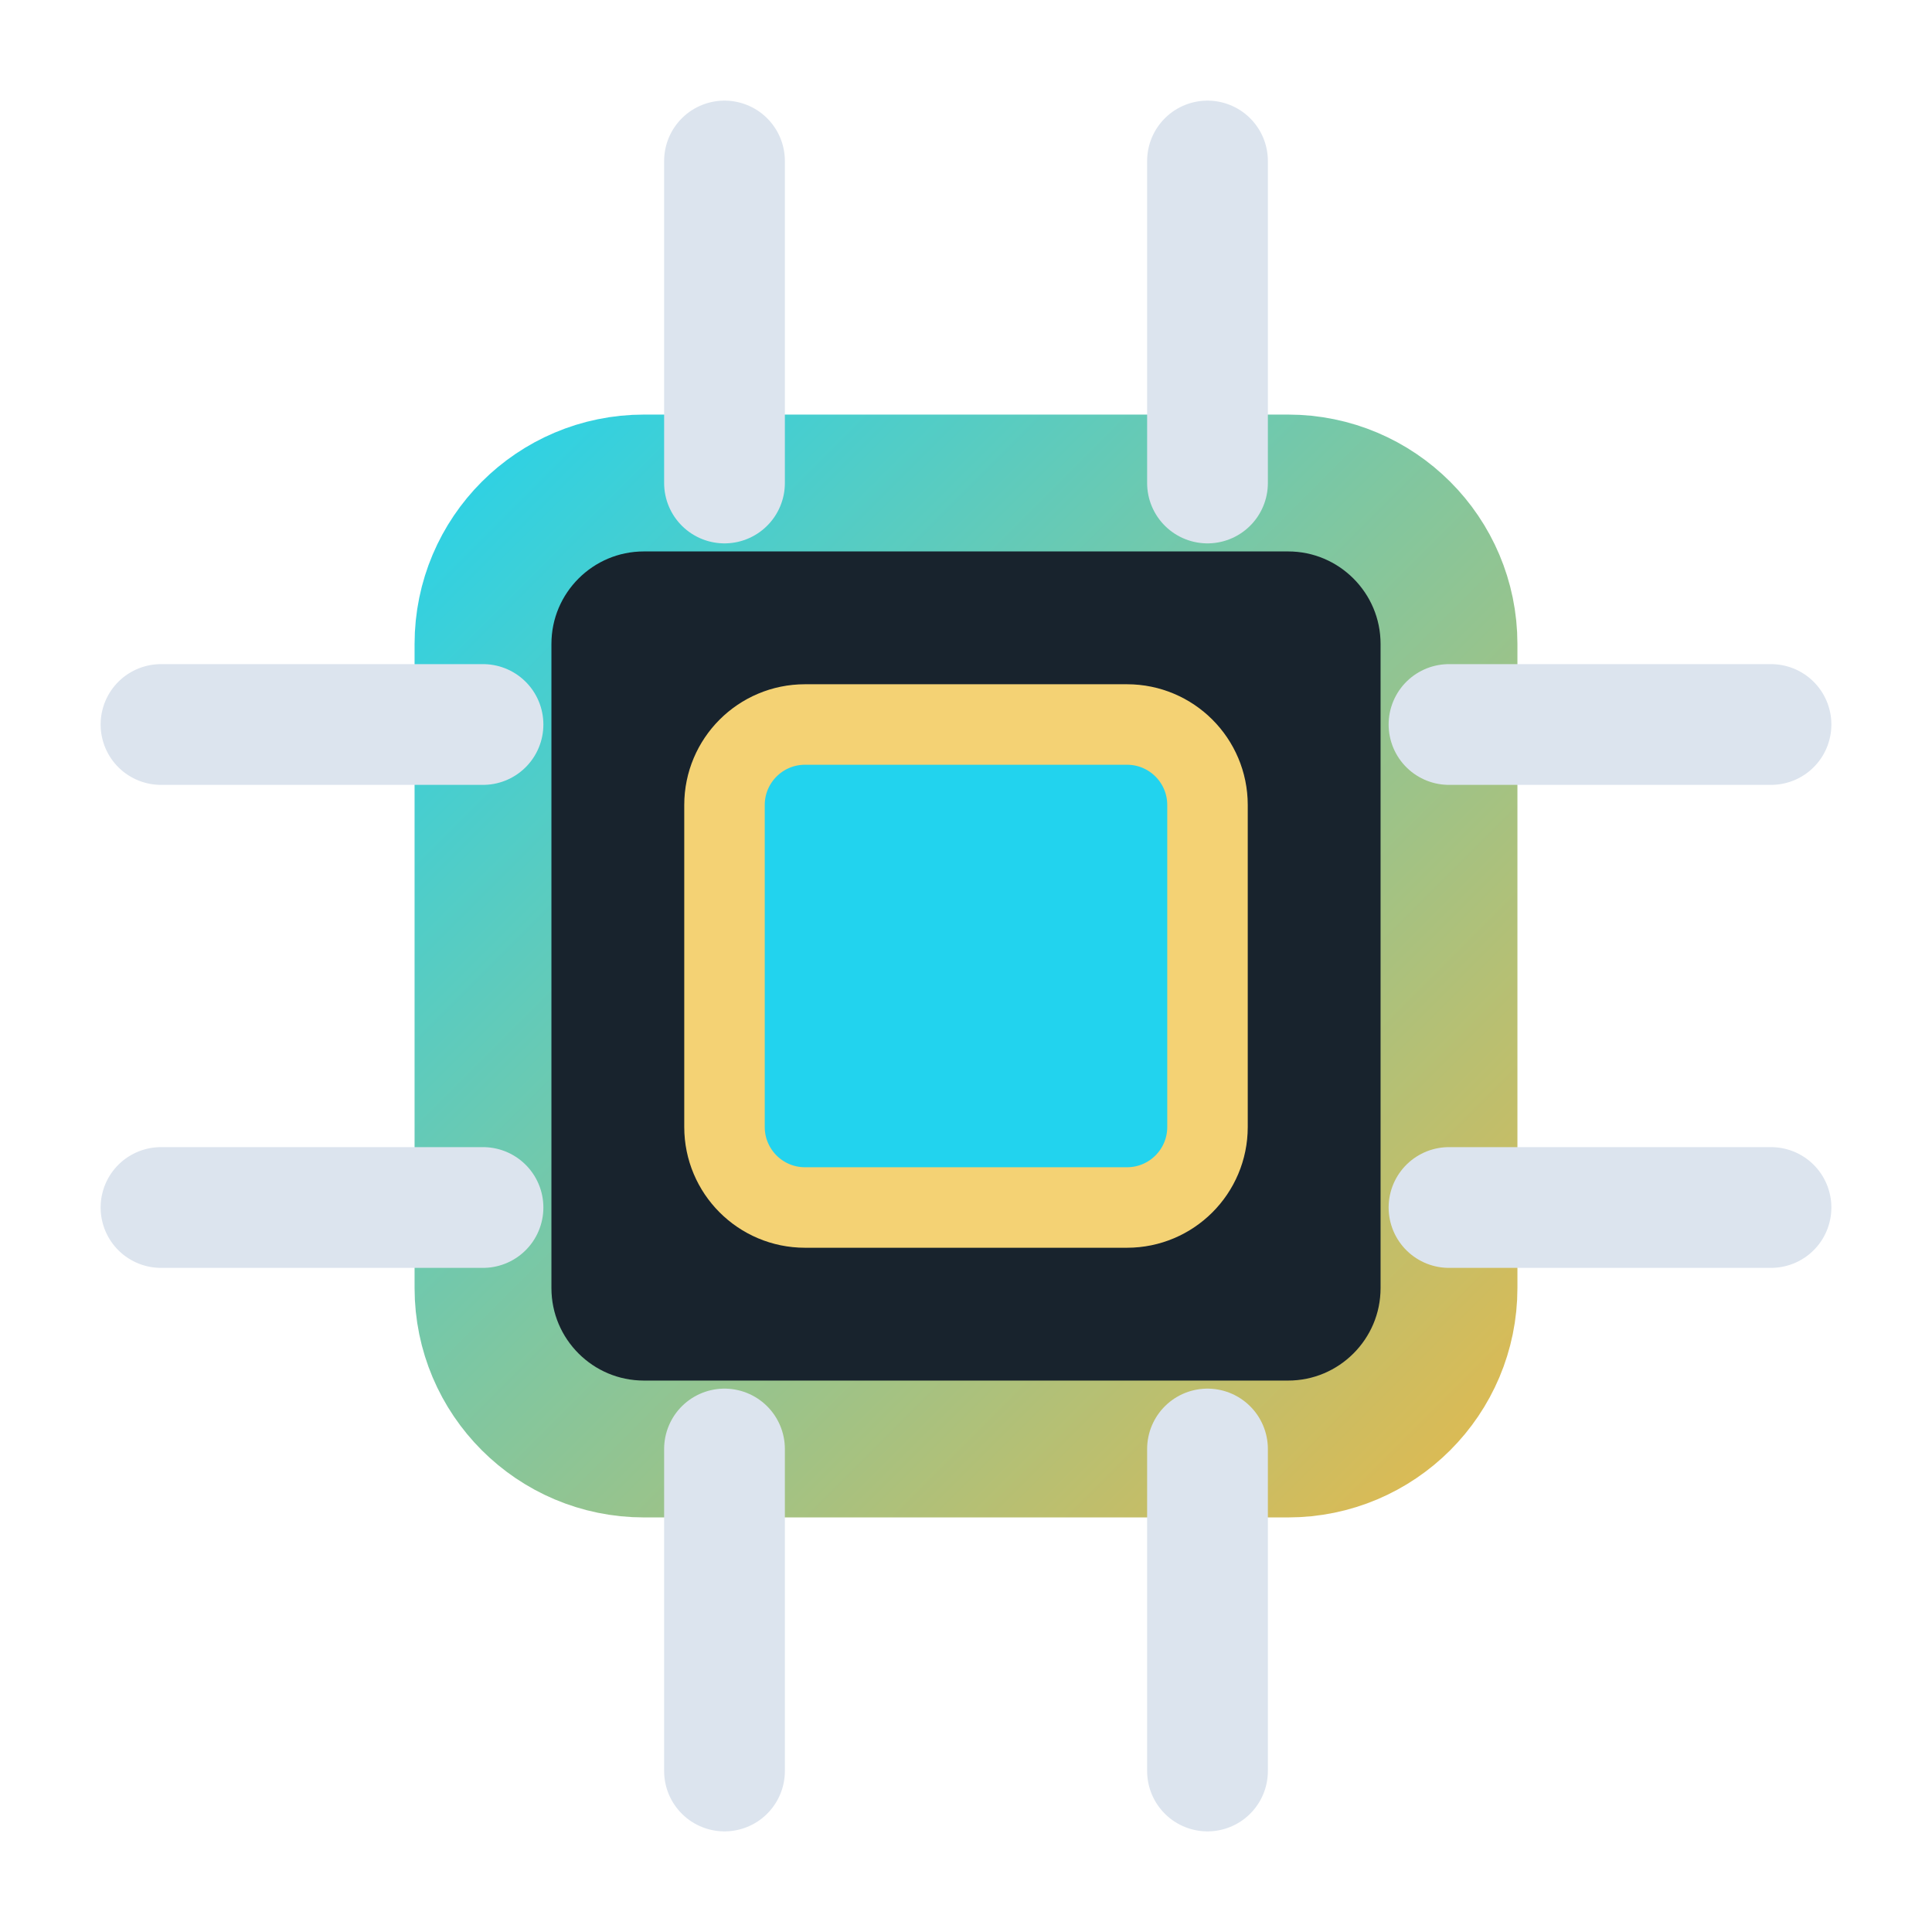
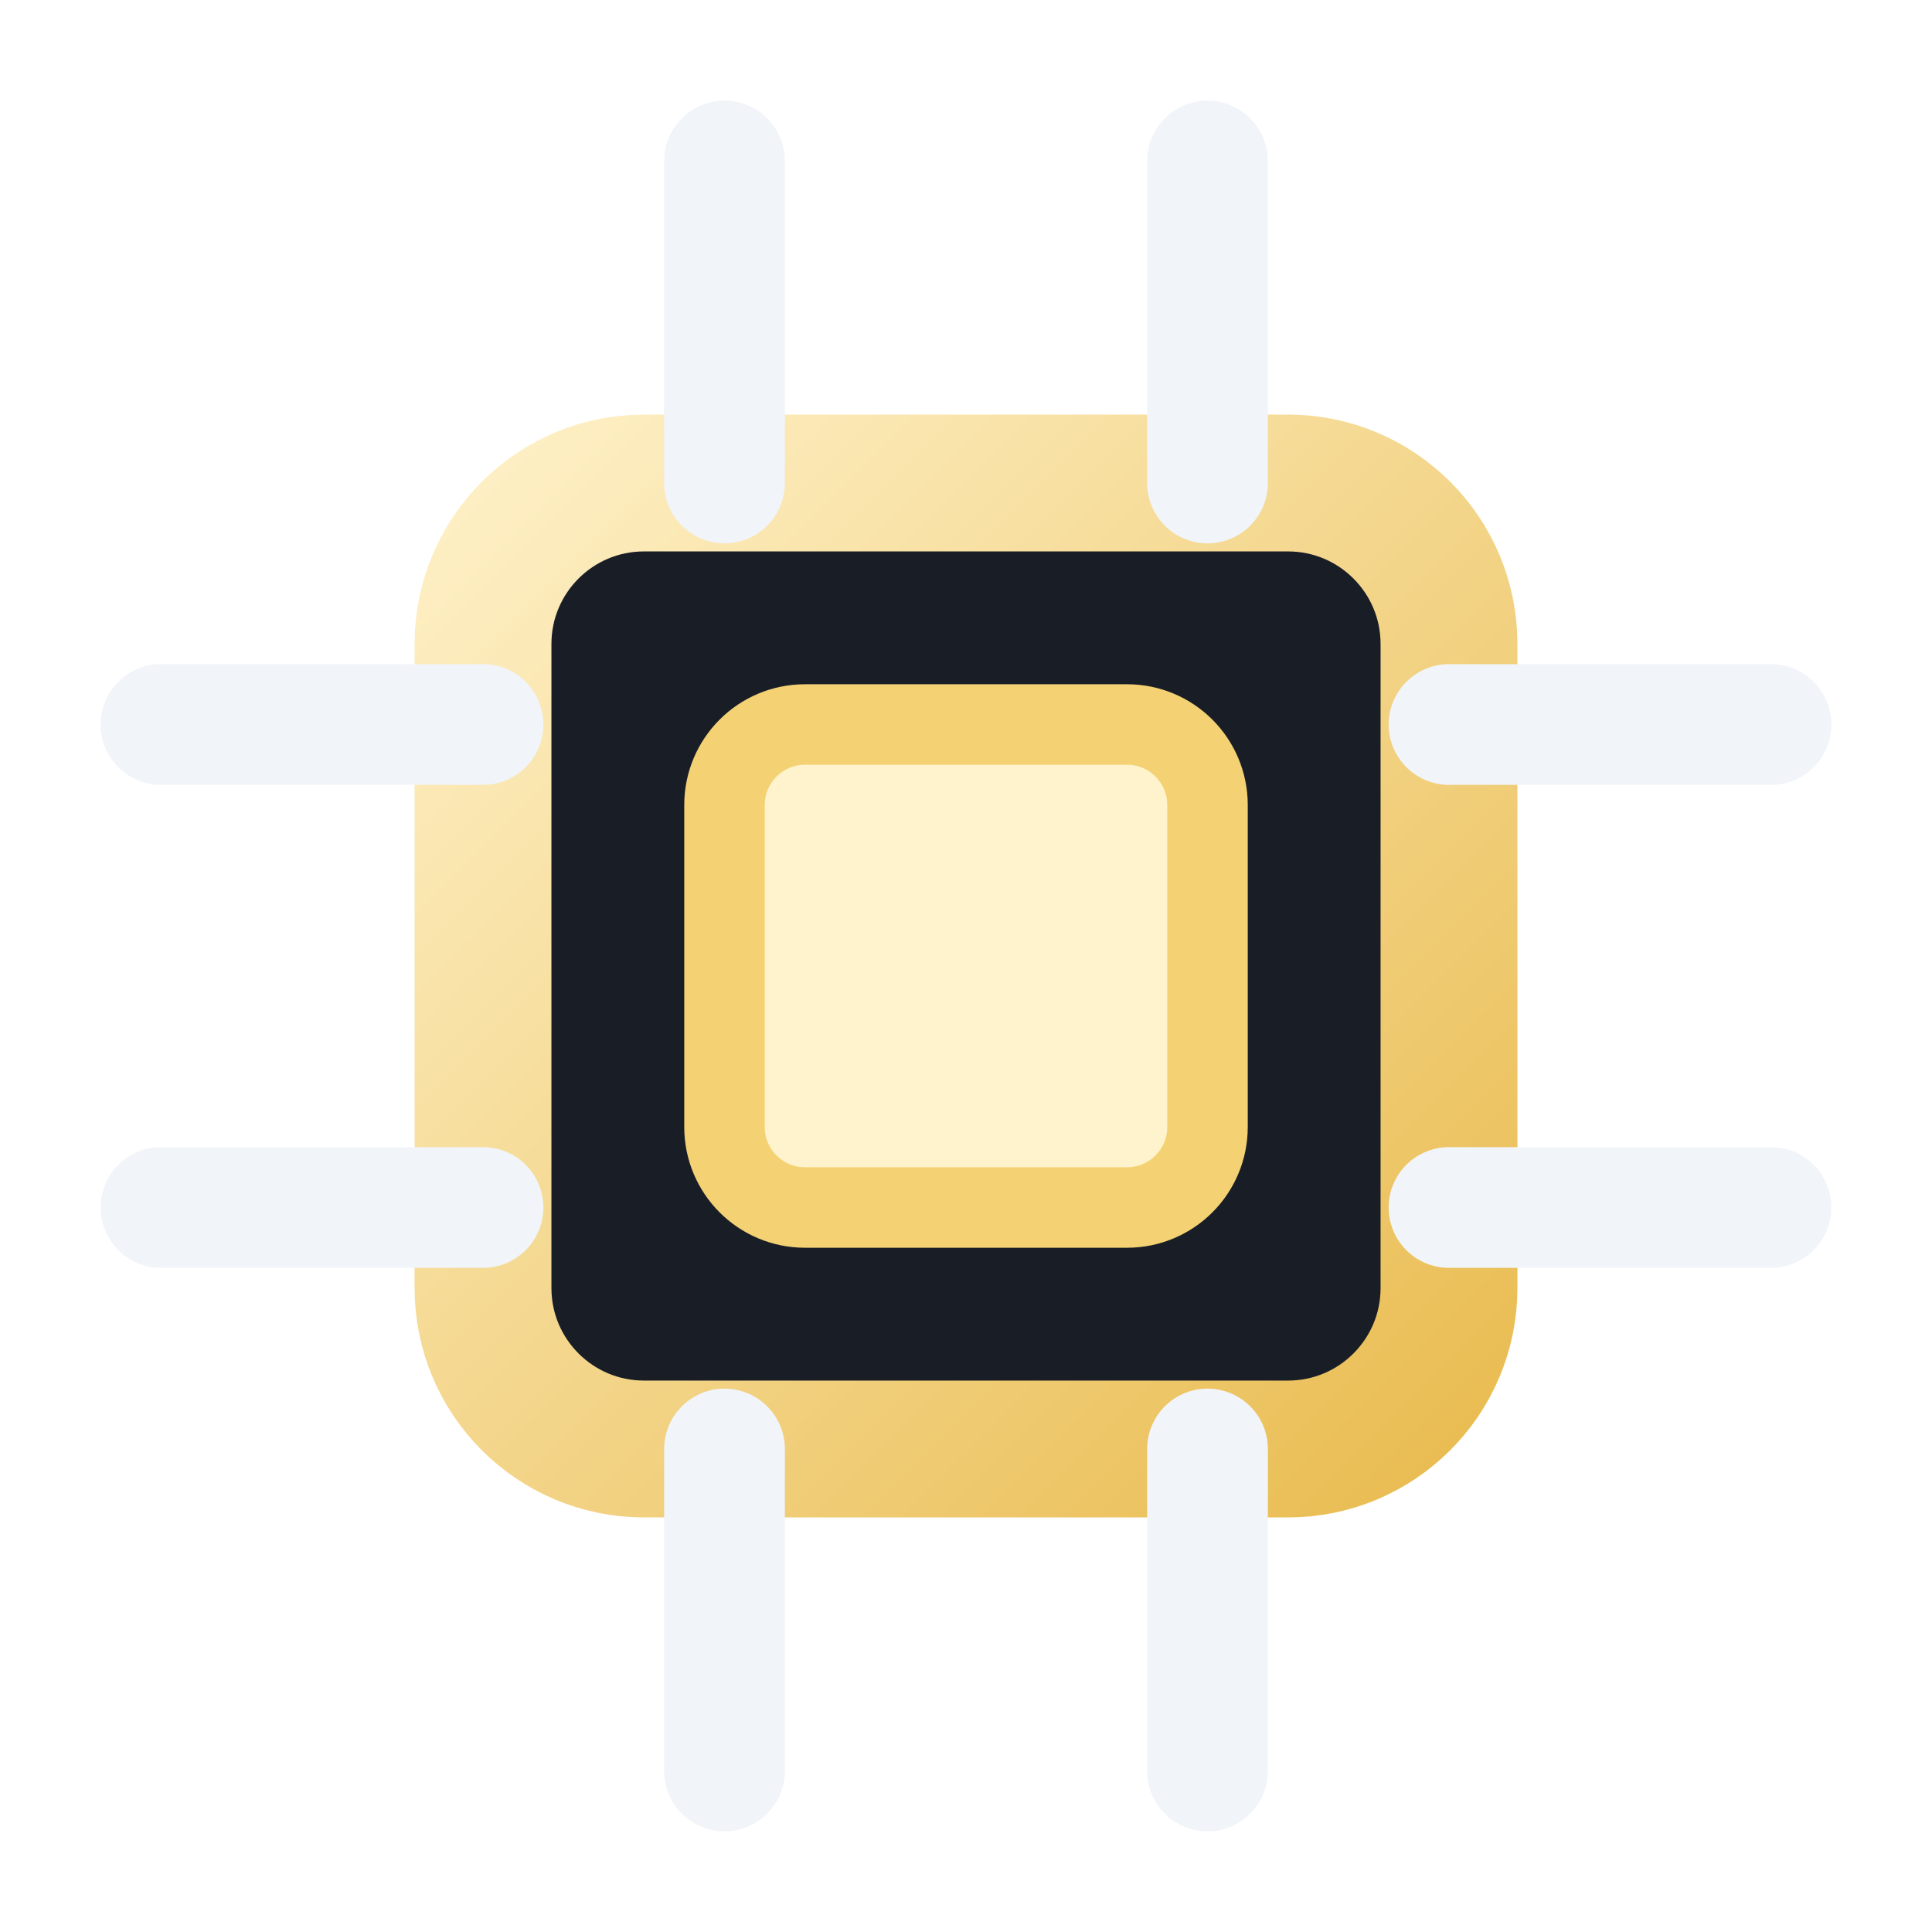
<svg xmlns="http://www.w3.org/2000/svg" width="24" height="24" viewBox="0 0 24 24" fill="none">
  <defs>
    <linearGradient id="a" x1="5" y1="5" x2="19" y2="19" gradientUnits="userSpaceOnUse">
-       <stop stop-color="#22D3EE" />
+       <stop stop-color="#FFF3CD" />
      <stop offset="1" stop-color="#E8B94A" />
    </linearGradient>
  </defs>
-   <rect x="6" y="6" width="12" height="12" rx="2" fill="#18232D" stroke="url(#a)" stroke-width="1.7" />
-   <rect x="9" y="9" width="6" height="6" rx="1" fill="#22D3EE" stroke="#F4D274" stroke-width="1" />
-   <path d="M9 2v4m6-4v4M9 18v4m6-4v4M2 9h4m-4 6h4m12-6h4m-4 6h4" stroke="#DCE4EE" stroke-width="1.5" stroke-linecap="round" />
+   <rect x="6" y="6" width="12" height="12" rx="2" fill="#191E26" stroke="url(#a)" stroke-width="1.7" />
+   <rect x="9" y="9" width="6" height="6" rx="1" fill="#FFF3CD" stroke="#F4D274" stroke-width="1" />
+   <path d="M9 2v4m6-4v4M9 18v4m6-4v4M2 9h4m-4 6h4m12-6h4m-4 6h4" stroke="#F1F4F8" stroke-width="1.5" stroke-linecap="round" />
</svg>
